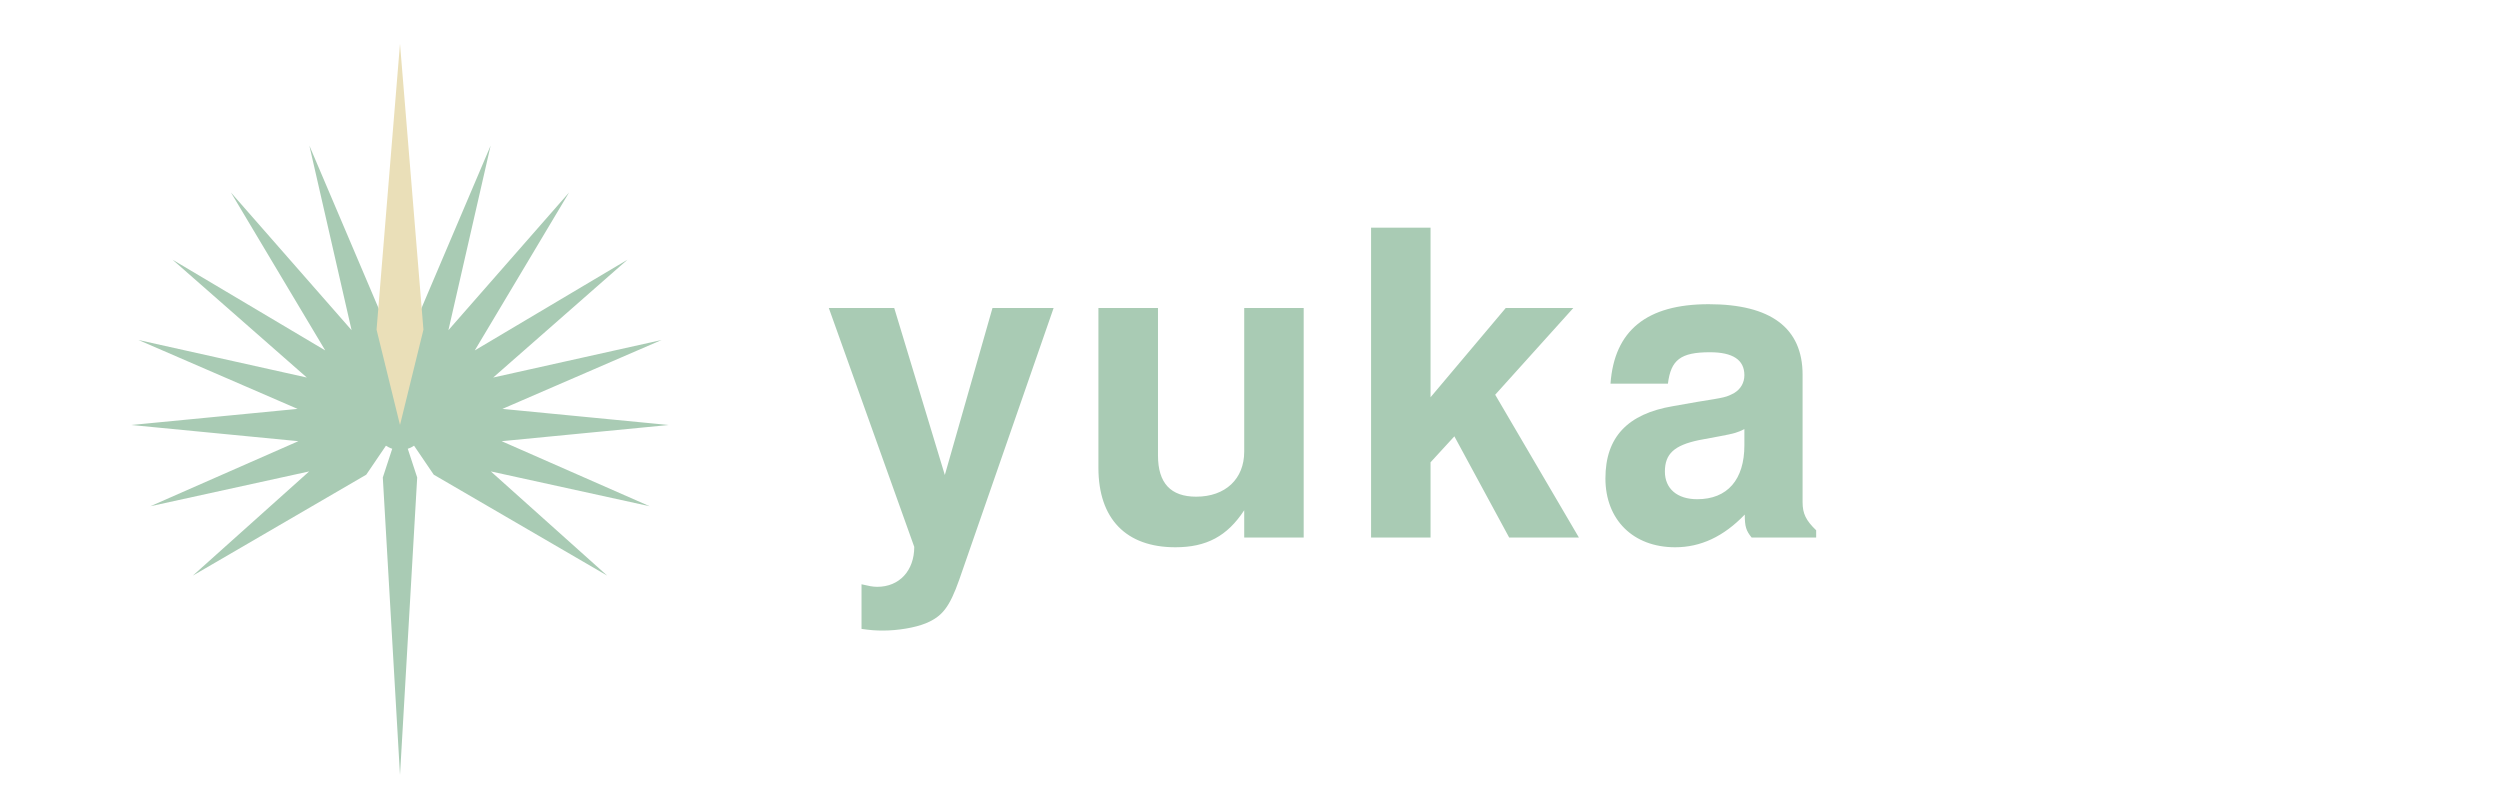
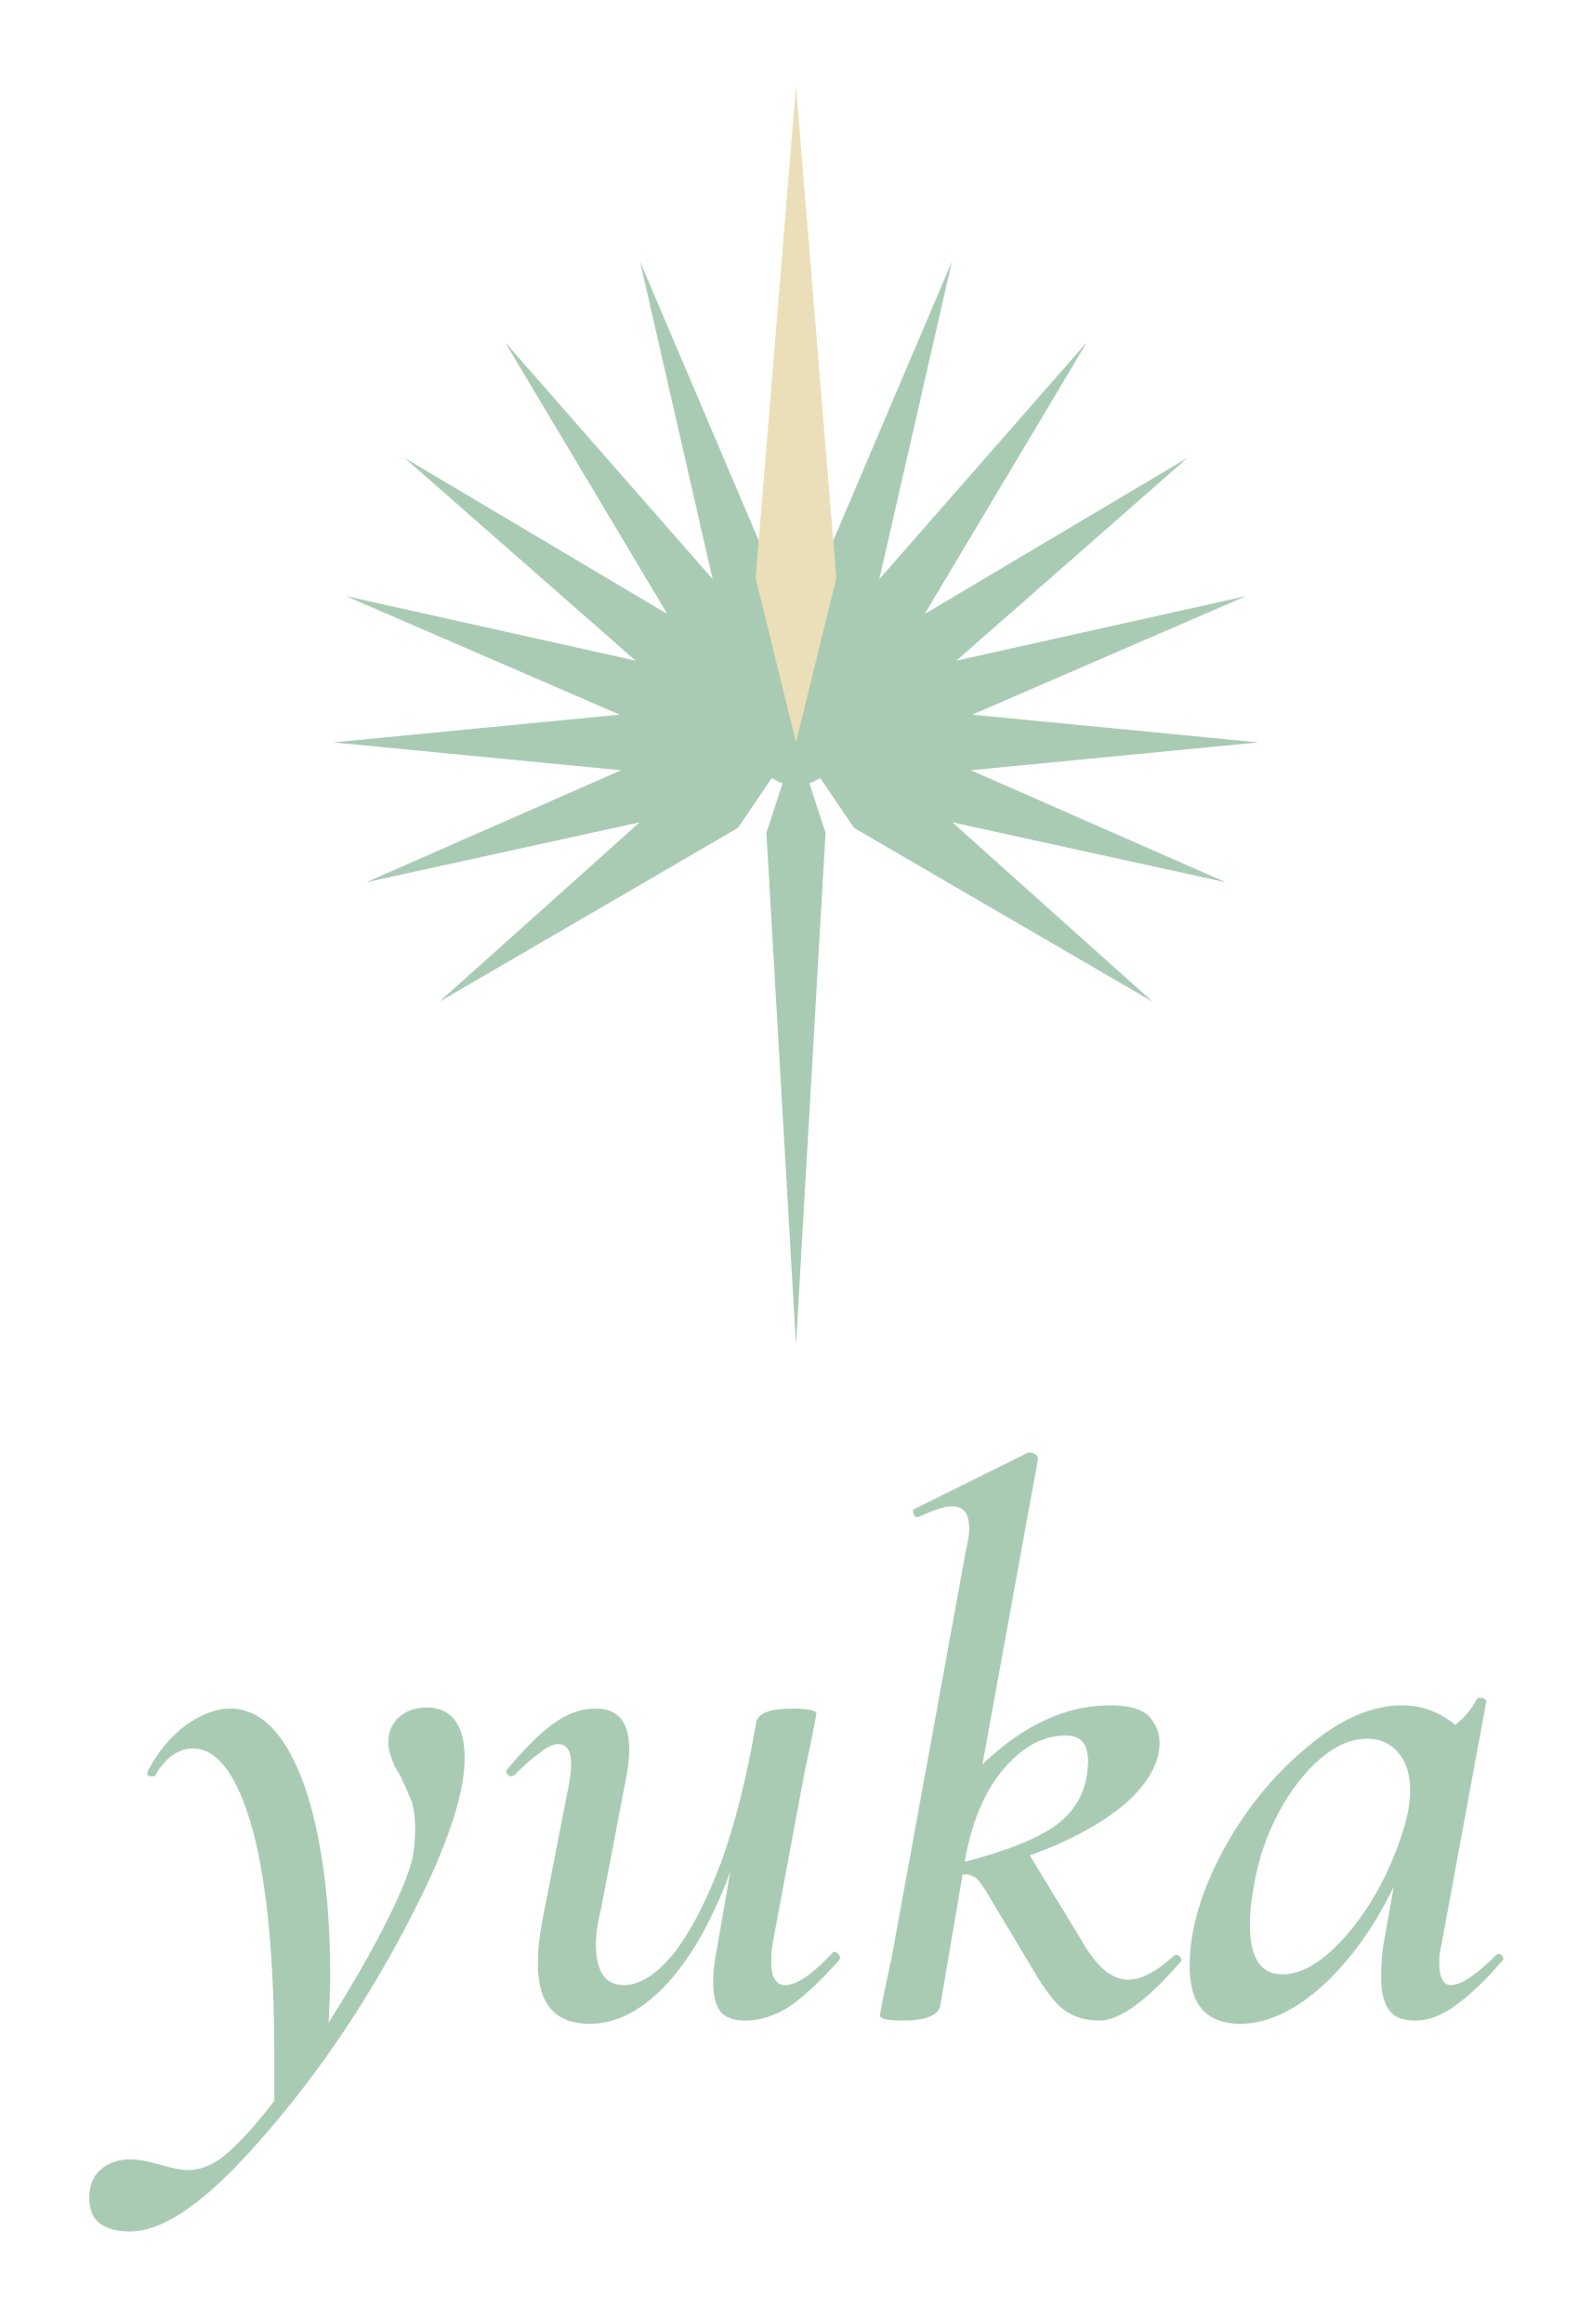
- <svg xmlns="http://www.w3.org/2000/svg" viewBox="0 0 400 128" width="400" height="128">
-   <g transform="translate(0 0) scale(.5)">
+ <svg xmlns="http://www.w3.org/2000/svg" viewBox="0 0 148 216" width="148" height="216">
+   <g transform="translate(10 1) scale(0.5)">
    <path fill="#a9cbb4" d="M128 136 127.8 114.3 99 46.6 115.4 118.3ZM128 136 140.6 118.3 157 46.6 128.2 114.3ZM128 136 121.4 115.8 73.9 61.6 110.8 123.4ZM128 136 145.2 123.4 182.1 61.6 134.6 115.8ZM128 136 115.8 119.1 55.2 83.1 108.2 129.6ZM128 136 147.8 129.6 200.8 83.1 140.2 119.1ZM128 136 111.6 123.8 44.3 108.8 107.6 136.2ZM128 136 148.4 136.2 211.7 108.8 144.4 123.8ZM128 136 109.1 129.5 42 136 109.1 142.5ZM128 136 146.9 142.5 214 136 146.9 129.5ZM128 136 108.4 135.5 48.1 162 112.4 147.9ZM128 136 143.6 147.9 207.9 162 147.6 135.5ZM128 136 109.6 141.3 61.7 184.2 117.2 151.9ZM128 136 138.8 151.9 194.3 184.2 146.4 141.3ZM128 136m-8 0a8 8 0 1 0 16 0a8 8 0 1 0 -16 0ZM128 136 122.5 152.8 128 248 133.5 152.8Z" />
    <path fill="#eadfb8" d="M128 136 135.5 105.5 128 14 120.5 105.5Z" />
  </g>
-   <text x="132" y="86" fill="#a9cbb4" font-family="ui-rounded,'SF Pro Rounded','Helvetica Neue',Helvetica,Arial,sans-serif" font-size="68" font-weight="600" letter-spacing="2">yuka</text>
+   <path fill="#a9cbb4" transform="translate(0 1)" d="M12.1 206.4Q8.3 206.4 8.3 203.3L8.3 203.3Q8.3 201.6 9.3 200.7Q10.4 199.7 12.1 199.7L12.1 199.7Q13.2 199.7 14.9 200.2L14.9 200.2Q16.6 200.7 17.5 200.7L17.5 200.7Q18.9 200.7 20.4 199.7L20.4 199.7Q22.9 197.9 26.9 192.4Q30.9 186.8 34.3 180.7Q37.6 174.7 38.3 171.9L38.3 171.9Q38.6 170.5 38.6 169.0L38.6 169.0Q38.6 167.6 38.3 166.5Q37.9 165.5 37.2 164.0L37.2 164.0Q36.6 163.1 36.4 162.4Q36.1 161.7 36.1 160.9L36.1 160.9Q36.1 159.5 37.1 158.6Q38.1 157.7 39.7 157.7L39.7 157.7Q41.4 157.7 42.3 158.9Q43.2 160.1 43.2 162.4L43.2 162.4Q43.2 167.9 37.4 178.7Q31.7 189.4 24.2 197.9Q16.8 206.4 12.1 206.4L12.1 206.4ZM25.5 195.4Q25.5 193.7 25.5 190.4L25.5 190.4Q25.5 176.6 23.5 169.1Q21.4 161.5 17.9 161.5L17.9 161.5Q17.0 161.5 16.1 162.1Q15.2 162.7 14.5 163.9L14.5 163.9Q14.5 164.1 14.1 164.1L14.1 164.1Q13.6 164.1 13.7 163.7L13.7 163.7Q15.0 161.1 17.2 159.4Q19.4 157.8 21.4 157.8L21.4 157.8Q24.3 157.8 26.4 161Q28.5 164.2 29.6 169.9Q30.7 175.5 30.7 182.6L30.7 182.6Q30.7 184.3 30.5 187.9L30.5 187.9L25.5 195.4ZM54.8 187.1Q50.0 187.1 50.0 181.5L50.0 181.5Q50.0 179.8 50.4 177.6L50.4 177.6L52.9 164.8Q53.1 163.7 53.1 163.0L53.1 163.0Q53.1 161.1 51.9 161.1L51.9 161.1Q51.2 161.1 50.2 161.9Q49.2 162.6 47.8 164.0L47.8 164.0Q47.6 164.1 47.5 164.1L47.5 164.1Q47.3 164.1 47.1 163.8Q47 163.6 47.2 163.4L47.2 163.4Q49.7 160.4 51.6 159.1Q53.4 157.8 55.4 157.8L55.4 157.8Q58.5 157.8 58.5 161.6L58.5 161.6Q58.5 162.9 58.1 164.8L58.1 164.8L55.9 176.3Q55.4 178.3 55.4 179.7L55.4 179.7Q55.4 183.5 58.0 183.5L58.0 183.5Q60.2 183.5 62.6 180.6Q64.9 177.7 67.0 172.2Q69.0 166.7 70.3 159.1L70.3 159.1L71.5 159.2Q70.0 167.6 67.5 174.0Q65 180.3 61.7 183.7Q58.4 187.1 54.8 187.1L54.8 187.1ZM69.3 186.8Q67.7 186.8 67.0 186.0Q66.3 185.1 66.3 183.2L66.3 183.2Q66.3 181.9 66.6 180.4L66.6 180.4L70.3 159.1Q70.5 157.8 73.7 157.8L73.7 157.8Q75.9 157.8 75.9 158.3L75.9 158.3L75.6 159.9Q74.9 163.3 74.8 163.7L74.8 163.7L71.8 179.8Q71.7 180.4 71.7 181.4L71.7 181.4Q71.7 183.5 73.0 183.5L73.0 183.5Q74.6 183.5 77.4 180.5L77.4 180.5Q77.5 180.4 77.6 180.4L77.6 180.4Q77.8 180.4 78.0 180.7Q78.2 180.9 78.0 181.2L78.0 181.2Q75.4 184.1 73.4 185.5Q71.3 186.8 69.3 186.8L69.3 186.8ZM83.9 186.8Q81.8 186.8 81.8 186.3L81.8 186.3L82.1 184.7Q82.8 181.3 82.9 180.9L82.9 180.9L89.8 143.1Q90.1 141.8 90.1 141.1L90.1 141.1Q90.1 140.0 89.7 139.5Q89.3 139.0 88.5 139.0L88.5 139.0Q87.5 139.0 85.4 140.0L85.4 140.0L85.2 140.0Q85.0 140.0 84.9 139.6Q84.8 139.3 85.1 139.2L85.1 139.2L95.6 134L95.7 134Q96.0 134 96.3 134.2Q96.5 134.4 96.5 134.6L96.5 134.6L89.8 171.4L87.4 185.5Q87.0 186.8 83.9 186.8L83.9 186.8ZM102.2 186.8Q100.3 186.8 98.9 185.8Q97.6 184.8 96.0 182.0L96.0 182.0L91.8 175.0Q91.2 174.0 90.8 173.6Q90.3 173.2 89.7 173.2L89.7 173.2Q89.5 173.2 88.2 173.5L88.2 173.5L95.4 170.9L100.4 179.1Q101.7 181.4 102.8 182.2Q103.8 183.0 104.9 183.0L104.9 183.0Q106.7 183.0 109.1 180.8L109.1 180.8Q109.2 180.7 109.4 180.7L109.4 180.7Q109.6 180.7 109.8 181.0Q109.9 181.2 109.7 181.4L109.7 181.4Q105.0 186.8 102.2 186.8L102.2 186.8ZM88.2 172.4Q94.7 170.9 97.8 168.9Q100.8 166.9 101.1 163.5L101.1 163.5Q101.3 162.0 100.8 161.1Q100.3 160.3 99.1 160.3L99.1 160.3Q96.0 160.3 93.4 163.3Q90.8 166.3 89.8 171.4L89.8 171.4L87.0 168.7Q89.7 163.8 94.2 160.6Q98.6 157.5 103.2 157.5L103.2 157.5Q105.8 157.5 106.8 158.5Q107.8 159.6 107.8 161L107.8 161Q107.8 163.4 105.4 165.9Q103.0 168.3 98.6 170.3Q94.1 172.3 88.2 173.5L88.2 173.5L88.2 172.4ZM115.3 187.1Q113.0 187.1 111.8 185.8Q110.6 184.5 110.6 181.7L110.6 181.7Q110.6 176.8 113.7 171.0Q116.8 165.3 121.5 161.4Q126.1 157.5 130.3 157.5L130.3 157.5Q132.7 157.5 134.6 158.8Q136.6 160.1 136.8 162.7L136.8 162.7L132.9 160.5Q134.0 160.4 135.3 159.3Q136.6 158.3 137.3 156.9L137.3 156.9Q137.4 156.8 137.6 156.8L137.6 156.8Q137.9 156.8 138.0 156.9Q138.2 157.0 138.2 157.0L138.2 157.0L134.0 179.8Q133.8 180.4 133.8 181.4L133.8 181.4Q133.8 183.5 134.9 183.5L134.9 183.5Q136.3 183.5 139.1 180.7L139.1 180.7Q139.2 180.6 139.3 180.6L139.3 180.6Q139.5 180.6 139.7 180.8Q139.8 181.1 139.7 181.2L139.7 181.2Q137.3 184.0 135.3 185.4Q133.4 186.8 131.6 186.8L131.6 186.8Q129.9 186.8 129.2 185.9Q128.4 184.9 128.4 182.8L128.4 182.8Q128.4 181.3 128.6 179.8L128.6 179.8L130.4 169.7L131.9 168.5Q130.1 174.1 127.3 178.4Q124.5 182.6 121.3 184.9Q118.2 187.1 115.3 187.1L115.3 187.1ZM119.2 182.5Q121.5 182.5 124.0 180.1Q126.5 177.7 128.4 174.1Q130.2 170.6 130.9 167.4L130.9 167.4Q131.1 166.3 131.1 165.4L131.1 165.4Q131.1 163.2 130.0 161.9Q128.9 160.6 127.1 160.6L127.1 160.6Q124.9 160.6 122.7 162.5Q120.5 164.4 118.8 167.6Q117.1 170.8 116.5 174.7L116.5 174.7Q116.2 176.3 116.2 177.9L116.2 177.9Q116.2 182.5 119.2 182.5L119.2 182.5Z" />
</svg>
